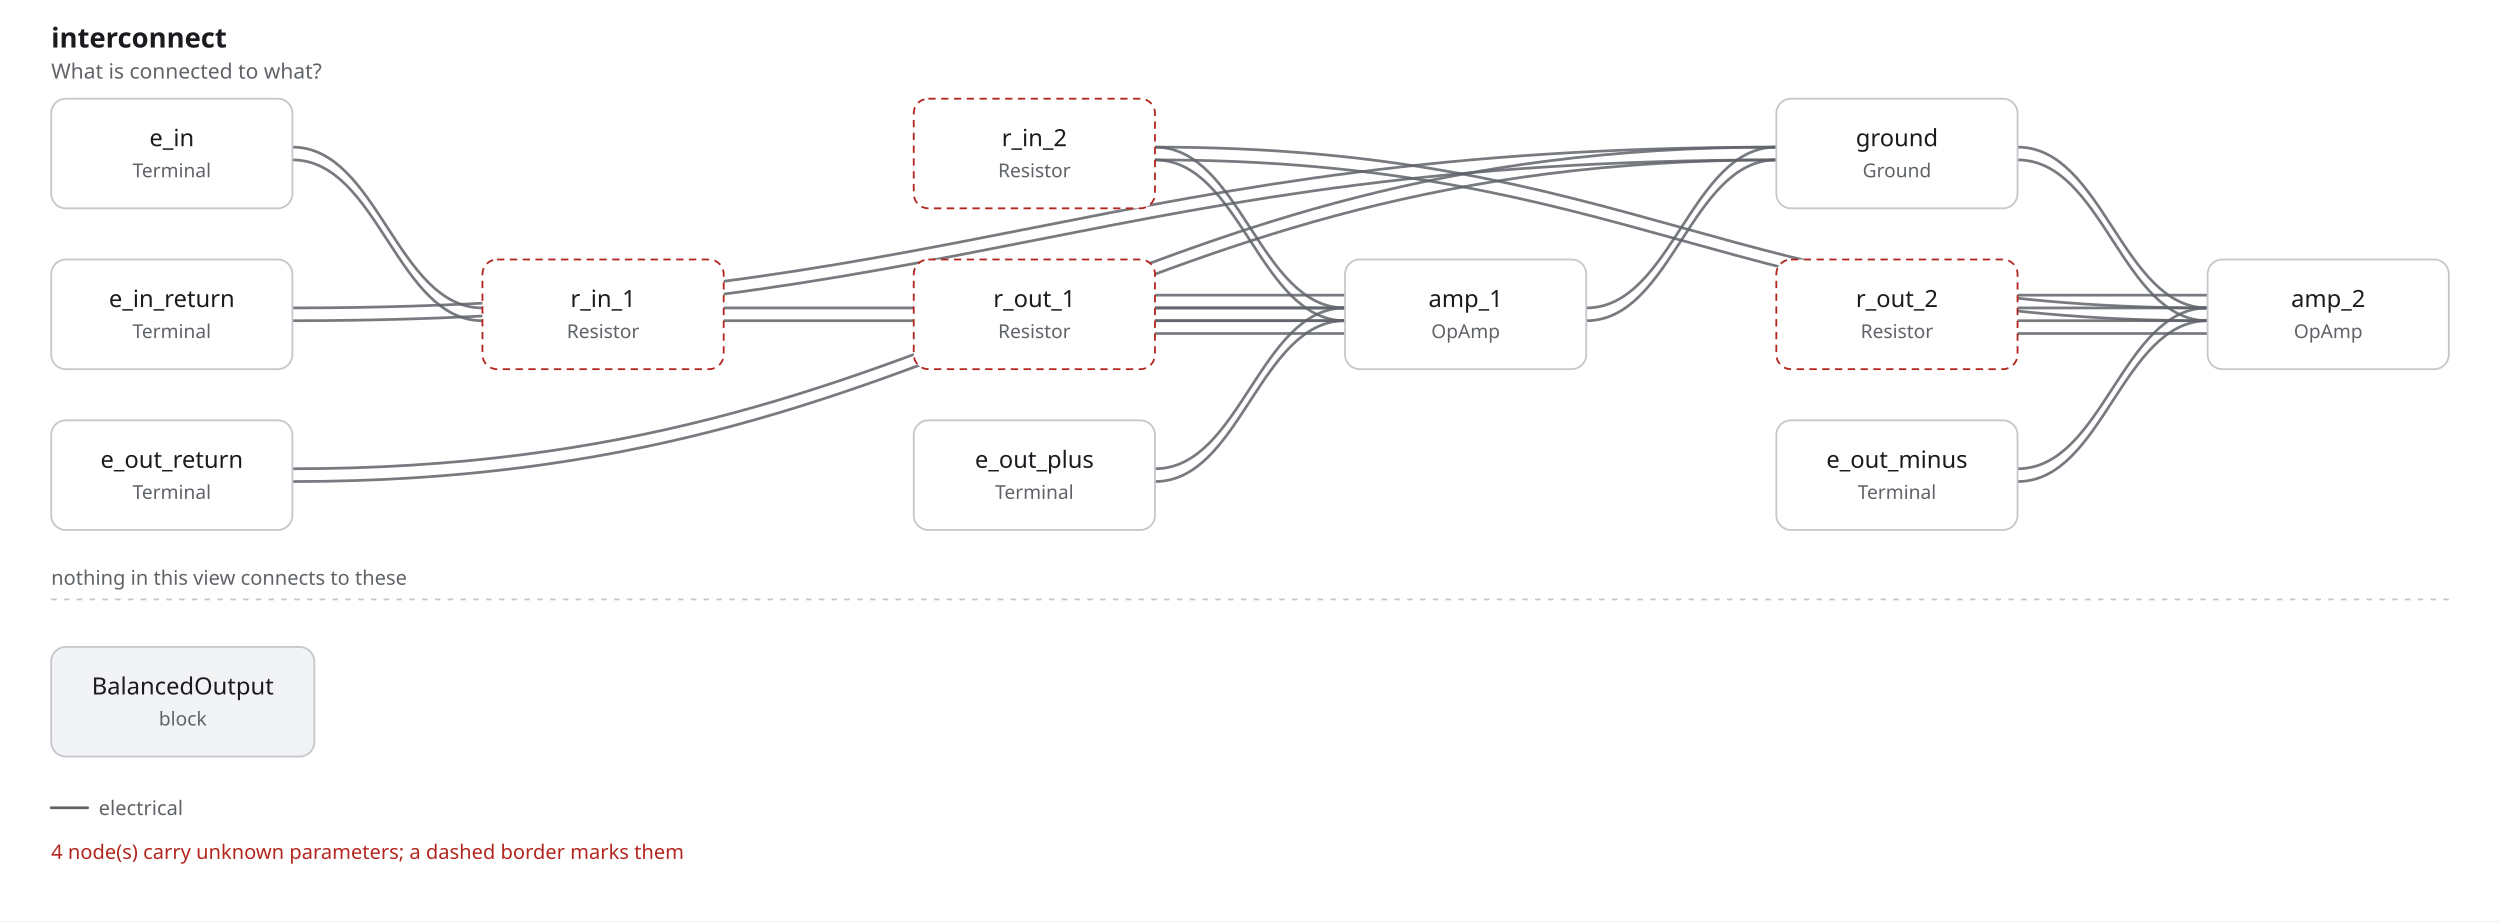
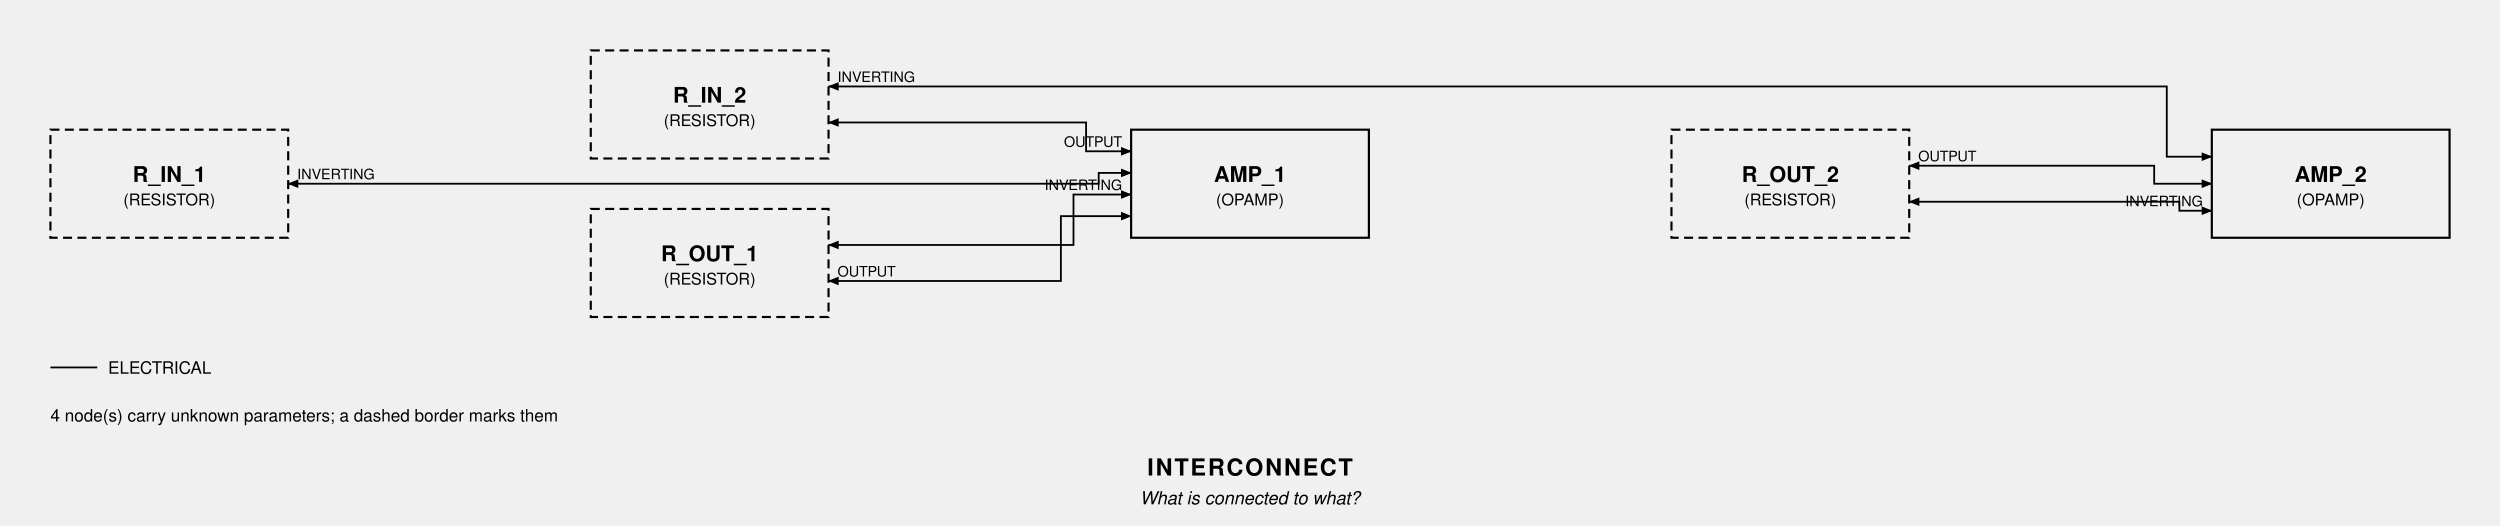
- <svg xmlns="http://www.w3.org/2000/svg" width="1368" height="504" viewBox="0 0 1368 504" font-family="system-ui, sans-serif">
-   <rect width="1368" height="504" fill="#ffffff" />
-   <text x="28" y="26" font-size="15" font-weight="600" fill="#1b1b1f">interconnect</text>
-   <text x="28" y="43" font-size="11.5" fill="#5f6368">What is connected to what?</text>
-   <line x1="28" y1="328" x2="1340" y2="328" stroke="#c4c7cc" stroke-width="1" stroke-dasharray="3 4" />
-   <text x="28" y="320" font-size="11" fill="#5f6368">nothing in this view connects to these</text>
-   <path d="M396.0,168.5 C549.0,168.5 583.0,168.5 736.0,168.5" fill="none" stroke="#5f6368" stroke-width="1.5" stroke-linecap="round" opacity="0.85" />
-   <path d="M396.0,175.5 C549.0,175.5 583.0,175.5 736.0,175.5" fill="none" stroke="#5f6368" stroke-width="1.5" stroke-linecap="round" opacity="0.85" />
-   <path d="M160.0,80.5 C206.8,80.5 217.2,168.5 264.0,168.5" fill="none" stroke="#5f6368" stroke-width="1.5" stroke-linecap="round" opacity="0.85" />
-   <path d="M160.0,87.5 C206.8,87.5 217.2,175.5 264.0,175.5" fill="none" stroke="#5f6368" stroke-width="1.5" stroke-linecap="round" opacity="0.85" />
-   <path d="M1208.0,168.5 C1161.2,168.5 1150.8,80.5 1104.0,80.5" fill="none" stroke="#5f6368" stroke-width="1.5" stroke-linecap="round" opacity="0.85" />
-   <path d="M1208.0,175.5 C1161.2,175.5 1150.8,87.5 1104.0,87.5" fill="none" stroke="#5f6368" stroke-width="1.5" stroke-linecap="round" opacity="0.85" />
-   <path d="M1208.0,168.5 C1161.2,168.5 1150.8,256.5 1104.0,256.5" fill="none" stroke="#5f6368" stroke-width="1.5" stroke-linecap="round" opacity="0.85" />
-   <path d="M1208.0,175.5 C1161.2,175.5 1150.8,263.5 1104.0,263.5" fill="none" stroke="#5f6368" stroke-width="1.5" stroke-linecap="round" opacity="0.85" />
-   <path d="M1208.0,161.5 C1161.2,161.5 1150.8,161.5 1104.0,161.5" fill="none" stroke="#5f6368" stroke-width="1.5" stroke-linecap="round" opacity="0.85" />
-   <path d="M1208.0,168.5 C1161.2,168.5 1150.8,168.5 1104.0,168.5" fill="none" stroke="#5f6368" stroke-width="1.5" stroke-linecap="round" opacity="0.85" />
-   <path d="M160.0,168.5 C525.4,168.5 606.6,80.5 972.0,80.5" fill="none" stroke="#5f6368" stroke-width="1.5" stroke-linecap="round" opacity="0.85" />
-   <path d="M160.0,175.5 C525.4,175.5 606.6,87.5 972.0,87.5" fill="none" stroke="#5f6368" stroke-width="1.5" stroke-linecap="round" opacity="0.85" />
-   <path d="M632.0,80.5 C891.2,80.5 948.8,168.5 1208.0,168.5" fill="none" stroke="#5f6368" stroke-width="1.5" stroke-linecap="round" opacity="0.85" />
-   <path d="M632.0,87.5 C891.2,87.5 948.8,175.5 1208.0,175.5" fill="none" stroke="#5f6368" stroke-width="1.5" stroke-linecap="round" opacity="0.85" />
-   <path d="M160.0,256.5 C525.4,256.5 606.6,80.5 972.0,80.5" fill="none" stroke="#5f6368" stroke-width="1.5" stroke-linecap="round" opacity="0.85" />
-   <path d="M160.0,263.5 C525.4,263.5 606.6,87.5 972.0,87.5" fill="none" stroke="#5f6368" stroke-width="1.5" stroke-linecap="round" opacity="0.85" />
-   <path d="M868.0,168.5 C914.8,168.5 925.2,80.5 972.0,80.5" fill="none" stroke="#5f6368" stroke-width="1.5" stroke-linecap="round" opacity="0.85" />
-   <path d="M868.0,175.5 C914.8,175.5 925.2,87.5 972.0,87.5" fill="none" stroke="#5f6368" stroke-width="1.5" stroke-linecap="round" opacity="0.85" />
-   <path d="M736.0,168.5 C689.2,168.5 678.8,80.5 632.0,80.5" fill="none" stroke="#5f6368" stroke-width="1.5" stroke-linecap="round" opacity="0.85" />
-   <path d="M736.0,175.5 C689.2,175.5 678.8,87.5 632.0,87.5" fill="none" stroke="#5f6368" stroke-width="1.5" stroke-linecap="round" opacity="0.85" />
-   <path d="M736.0,168.5 C689.2,168.5 678.8,256.5 632.0,256.5" fill="none" stroke="#5f6368" stroke-width="1.5" stroke-linecap="round" opacity="0.85" />
-   <path d="M736.0,175.5 C689.2,175.5 678.8,263.5 632.0,263.5" fill="none" stroke="#5f6368" stroke-width="1.5" stroke-linecap="round" opacity="0.85" />
-   <path d="M736.0,161.5 C689.2,161.5 678.8,161.5 632.0,161.5" fill="none" stroke="#5f6368" stroke-width="1.5" stroke-linecap="round" opacity="0.85" />
-   <path d="M736.0,168.5 C689.2,168.5 678.8,168.5 632.0,168.5" fill="none" stroke="#5f6368" stroke-width="1.5" stroke-linecap="round" opacity="0.85" />
-   <path d="M1104.0,175.5 C1150.8,175.5 1161.2,175.5 1208.0,175.5" fill="none" stroke="#5f6368" stroke-width="1.5" stroke-linecap="round" opacity="0.85" />
-   <path d="M1104.0,182.5 C1150.8,182.5 1161.2,182.5 1208.0,182.5" fill="none" stroke="#5f6368" stroke-width="1.5" stroke-linecap="round" opacity="0.85" />
-   <path d="M632.0,175.5 C678.8,175.5 689.2,175.5 736.0,175.5" fill="none" stroke="#5f6368" stroke-width="1.5" stroke-linecap="round" opacity="0.85" />
-   <path d="M632.0,182.5 C678.8,182.5 689.2,182.5 736.0,182.5" fill="none" stroke="#5f6368" stroke-width="1.5" stroke-linecap="round" opacity="0.85" />
+ <svg xmlns="http://www.w3.org/2000/svg" width="1388" height="292" viewBox="0 0 1388 292" font-family="Helvetica, Arial, sans-serif">
+   <defs>
+     <marker id="arrow" viewBox="0 0 8 8" refX="7.5" refY="4" markerWidth="6" markerHeight="6" orient="auto-start-reverse">
+       <path d="M0,0.8 L8,4 L0,7.2 Z" fill="#000000" />
+     </marker>
+   </defs>
+   <polyline points="160.0,102.0 610.0,102.0 610.0,96.0 628.0,96.0" fill="none" stroke="#000000" stroke-width="1" marker-start="url(#arrow)" marker-end="url(#arrow)" />
+   <polyline points="1228.0,117.0 1210.0,117.0 1210.0,112.0 1060.0,112.0" fill="none" stroke="#000000" stroke-width="1" marker-start="url(#arrow)" marker-end="url(#arrow)" />
+   <polyline points="460.0,48.0 1203.0,48.0 1203.0,87.0 1228.0,87.0" fill="none" stroke="#000000" stroke-width="1" marker-start="url(#arrow)" marker-end="url(#arrow)" />
+   <polyline points="628.0,84.0 603.0,84.0 603.0,68.0 460.0,68.0" fill="none" stroke="#000000" stroke-width="1" marker-start="url(#arrow)" marker-end="url(#arrow)" />
+   <polyline points="628.0,108.0 596.0,108.0 596.0,136.0 460.0,136.0" fill="none" stroke="#000000" stroke-width="1" marker-start="url(#arrow)" marker-end="url(#arrow)" />
+   <polyline points="1060.0,92.0 1196.0,92.0 1196.0,102.0 1228.0,102.0" fill="none" stroke="#000000" stroke-width="1" marker-start="url(#arrow)" marker-end="url(#arrow)" />
+   <polyline points="460.0,156.0 589.0,156.0 589.0,120.0 628.0,120.0" fill="none" stroke="#000000" stroke-width="1" marker-start="url(#arrow)" marker-end="url(#arrow)" />
  <g>
-     <rect x="28" y="354" width="144" height="60" rx="8" fill="#f1f3f4" stroke="#c4c7cc" stroke-width="1" />
-     <text x="100" y="380" text-anchor="middle" font-size="13" font-weight="500" fill="#1b1b1f">BalancedOutput</text>
-     <text x="100" y="397" text-anchor="middle" font-size="10.5" fill="#5f6368">block</text>
+     <rect x="28" y="72" width="132" height="60" fill="none" stroke="#000000" stroke-width="1.2" stroke-dasharray="5 3" />
+     <text x="94" y="101.0" text-anchor="middle" font-size="12" font-weight="bold" fill="#000000">R_IN_1</text>
+     <text x="94" y="114.0" text-anchor="middle" font-size="9" fill="#000000">(RESISTOR)</text>
  </g>
  <g>
-     <rect x="264" y="142" width="132" height="60" rx="8" fill="#ffffff" stroke="#b3261e" stroke-dasharray="4 3" stroke-width="1" />
-     <text x="330" y="168" text-anchor="middle" font-size="13" font-weight="500" fill="#1b1b1f">r_in_1</text>
-     <text x="330" y="185" text-anchor="middle" font-size="10.5" fill="#5f6368">Resistor</text>
+     <rect x="1228" y="72" width="132" height="60" fill="none" stroke="#000000" stroke-width="1.2" />
+     <text x="1294" y="101.0" text-anchor="middle" font-size="12" font-weight="bold" fill="#000000">AMP_2</text>
+     <text x="1294" y="114.0" text-anchor="middle" font-size="9" fill="#000000">(OPAMP)</text>
  </g>
  <g>
-     <rect x="28" y="54" width="132" height="60" rx="8" fill="#ffffff" stroke="#c4c7cc" stroke-width="1" />
-     <text x="94" y="80" text-anchor="middle" font-size="13" font-weight="500" fill="#1b1b1f">e_in</text>
-     <text x="94" y="97" text-anchor="middle" font-size="10.5" fill="#5f6368">Terminal</text>
+     <rect x="328" y="28" width="132" height="60" fill="none" stroke="#000000" stroke-width="1.2" stroke-dasharray="5 3" />
+     <text x="394" y="57.0" text-anchor="middle" font-size="12" font-weight="bold" fill="#000000">R_IN_2</text>
+     <text x="394" y="70.0" text-anchor="middle" font-size="9" fill="#000000">(RESISTOR)</text>
  </g>
  <g>
-     <rect x="1208" y="142" width="132" height="60" rx="8" fill="#ffffff" stroke="#c4c7cc" stroke-width="1" />
-     <text x="1274" y="168" text-anchor="middle" font-size="13" font-weight="500" fill="#1b1b1f">amp_2</text>
-     <text x="1274" y="185" text-anchor="middle" font-size="10.5" fill="#5f6368">OpAmp</text>
+     <rect x="628" y="72" width="132" height="60" fill="none" stroke="#000000" stroke-width="1.2" />
+     <text x="694" y="101.0" text-anchor="middle" font-size="12" font-weight="bold" fill="#000000">AMP_1</text>
+     <text x="694" y="114.0" text-anchor="middle" font-size="9" fill="#000000">(OPAMP)</text>
  </g>
  <g>
-     <rect x="972" y="54" width="132" height="60" rx="8" fill="#ffffff" stroke="#c4c7cc" stroke-width="1" />
-     <text x="1038" y="80" text-anchor="middle" font-size="13" font-weight="500" fill="#1b1b1f">ground</text>
-     <text x="1038" y="97" text-anchor="middle" font-size="10.5" fill="#5f6368">Ground</text>
+     <rect x="928" y="72" width="132" height="60" fill="none" stroke="#000000" stroke-width="1.2" stroke-dasharray="5 3" />
+     <text x="994" y="101.0" text-anchor="middle" font-size="12" font-weight="bold" fill="#000000">R_OUT_2</text>
+     <text x="994" y="114.0" text-anchor="middle" font-size="9" fill="#000000">(RESISTOR)</text>
  </g>
  <g>
-     <rect x="28" y="142" width="132" height="60" rx="8" fill="#ffffff" stroke="#c4c7cc" stroke-width="1" />
-     <text x="94" y="168" text-anchor="middle" font-size="13" font-weight="500" fill="#1b1b1f">e_in_return</text>
-     <text x="94" y="185" text-anchor="middle" font-size="10.5" fill="#5f6368">Terminal</text>
+     <rect x="328" y="116" width="132" height="60" fill="none" stroke="#000000" stroke-width="1.2" stroke-dasharray="5 3" />
+     <text x="394" y="145.0" text-anchor="middle" font-size="12" font-weight="bold" fill="#000000">R_OUT_1</text>
+     <text x="394" y="158.0" text-anchor="middle" font-size="9" fill="#000000">(RESISTOR)</text>
  </g>
-   <g>
-     <rect x="500" y="54" width="132" height="60" rx="8" fill="#ffffff" stroke="#b3261e" stroke-dasharray="4 3" stroke-width="1" />
-     <text x="566" y="80" text-anchor="middle" font-size="13" font-weight="500" fill="#1b1b1f">r_in_2</text>
-     <text x="566" y="97" text-anchor="middle" font-size="10.5" fill="#5f6368">Resistor</text>
-   </g>
-   <g>
-     <rect x="28" y="230" width="132" height="60" rx="8" fill="#ffffff" stroke="#c4c7cc" stroke-width="1" />
-     <text x="94" y="256" text-anchor="middle" font-size="13" font-weight="500" fill="#1b1b1f">e_out_return</text>
-     <text x="94" y="273" text-anchor="middle" font-size="10.5" fill="#5f6368">Terminal</text>
-   </g>
-   <g>
-     <rect x="500" y="230" width="132" height="60" rx="8" fill="#ffffff" stroke="#c4c7cc" stroke-width="1" />
-     <text x="566" y="256" text-anchor="middle" font-size="13" font-weight="500" fill="#1b1b1f">e_out_plus</text>
-     <text x="566" y="273" text-anchor="middle" font-size="10.5" fill="#5f6368">Terminal</text>
-   </g>
-   <g>
-     <rect x="972" y="230" width="132" height="60" rx="8" fill="#ffffff" stroke="#c4c7cc" stroke-width="1" />
-     <text x="1038" y="256" text-anchor="middle" font-size="13" font-weight="500" fill="#1b1b1f">e_out_minus</text>
-     <text x="1038" y="273" text-anchor="middle" font-size="10.5" fill="#5f6368">Terminal</text>
-   </g>
-   <g>
-     <rect x="736" y="142" width="132" height="60" rx="8" fill="#ffffff" stroke="#c4c7cc" stroke-width="1" />
-     <text x="802" y="168" text-anchor="middle" font-size="13" font-weight="500" fill="#1b1b1f">amp_1</text>
-     <text x="802" y="185" text-anchor="middle" font-size="10.5" fill="#5f6368">OpAmp</text>
-   </g>
-   <g>
-     <rect x="972" y="142" width="132" height="60" rx="8" fill="#ffffff" stroke="#b3261e" stroke-dasharray="4 3" stroke-width="1" />
-     <text x="1038" y="168" text-anchor="middle" font-size="13" font-weight="500" fill="#1b1b1f">r_out_2</text>
-     <text x="1038" y="185" text-anchor="middle" font-size="10.5" fill="#5f6368">Resistor</text>
-   </g>
-   <g>
-     <rect x="500" y="142" width="132" height="60" rx="8" fill="#ffffff" stroke="#b3261e" stroke-dasharray="4 3" stroke-width="1" />
-     <text x="566" y="168" text-anchor="middle" font-size="13" font-weight="500" fill="#1b1b1f">r_out_1</text>
-     <text x="566" y="185" text-anchor="middle" font-size="10.5" fill="#5f6368">Resistor</text>
-   </g>
-   <line x1="28" y1="442" x2="48" y2="442" stroke="#5f6368" stroke-width="1.5" stroke-linecap="round" />
-   <text x="54" y="446" font-size="11" fill="#5f6368">electrical</text>
-   <text x="28" y="470" font-size="11" fill="#b3261e">4 node(s) carry unknown parameters; a dashed border marks them</text>
+   <text x="165.0" y="99.5" text-anchor="start" font-size="8" fill="#000000">INVERTING</text>
+   <text x="1223.0" y="114.5" text-anchor="end" font-size="8" fill="#000000">INVERTING</text>
+   <text x="465.0" y="45.5" text-anchor="start" font-size="8" fill="#000000">INVERTING</text>
+   <text x="623.0" y="81.5" text-anchor="end" font-size="8" fill="#000000">OUTPUT</text>
+   <text x="623.0" y="105.5" text-anchor="end" font-size="8" fill="#000000">INVERTING</text>
+   <text x="1065.0" y="89.5" text-anchor="start" font-size="8" fill="#000000">OUTPUT</text>
+   <text x="465.0" y="153.5" text-anchor="start" font-size="8" fill="#000000">OUTPUT</text>
+   <line x1="28" y1="204" x2="54" y2="204" stroke="#000000" stroke-width="1" />
+   <text x="60" y="207.5" font-size="9.5" fill="#000000">ELECTRICAL</text>
+   <text x="28" y="234" font-size="9.5" fill="#000000">4 node(s) carry unknown parameters; a dashed border marks them</text>
+   <text x="694.0" y="264" text-anchor="middle" font-size="13" font-weight="bold" letter-spacing="0.08em" fill="#000000">INTERCONNECT</text>
+   <text x="694.0" y="280" text-anchor="middle" font-size="10" font-style="italic" fill="#000000">What is connected to what?</text>
</svg>
